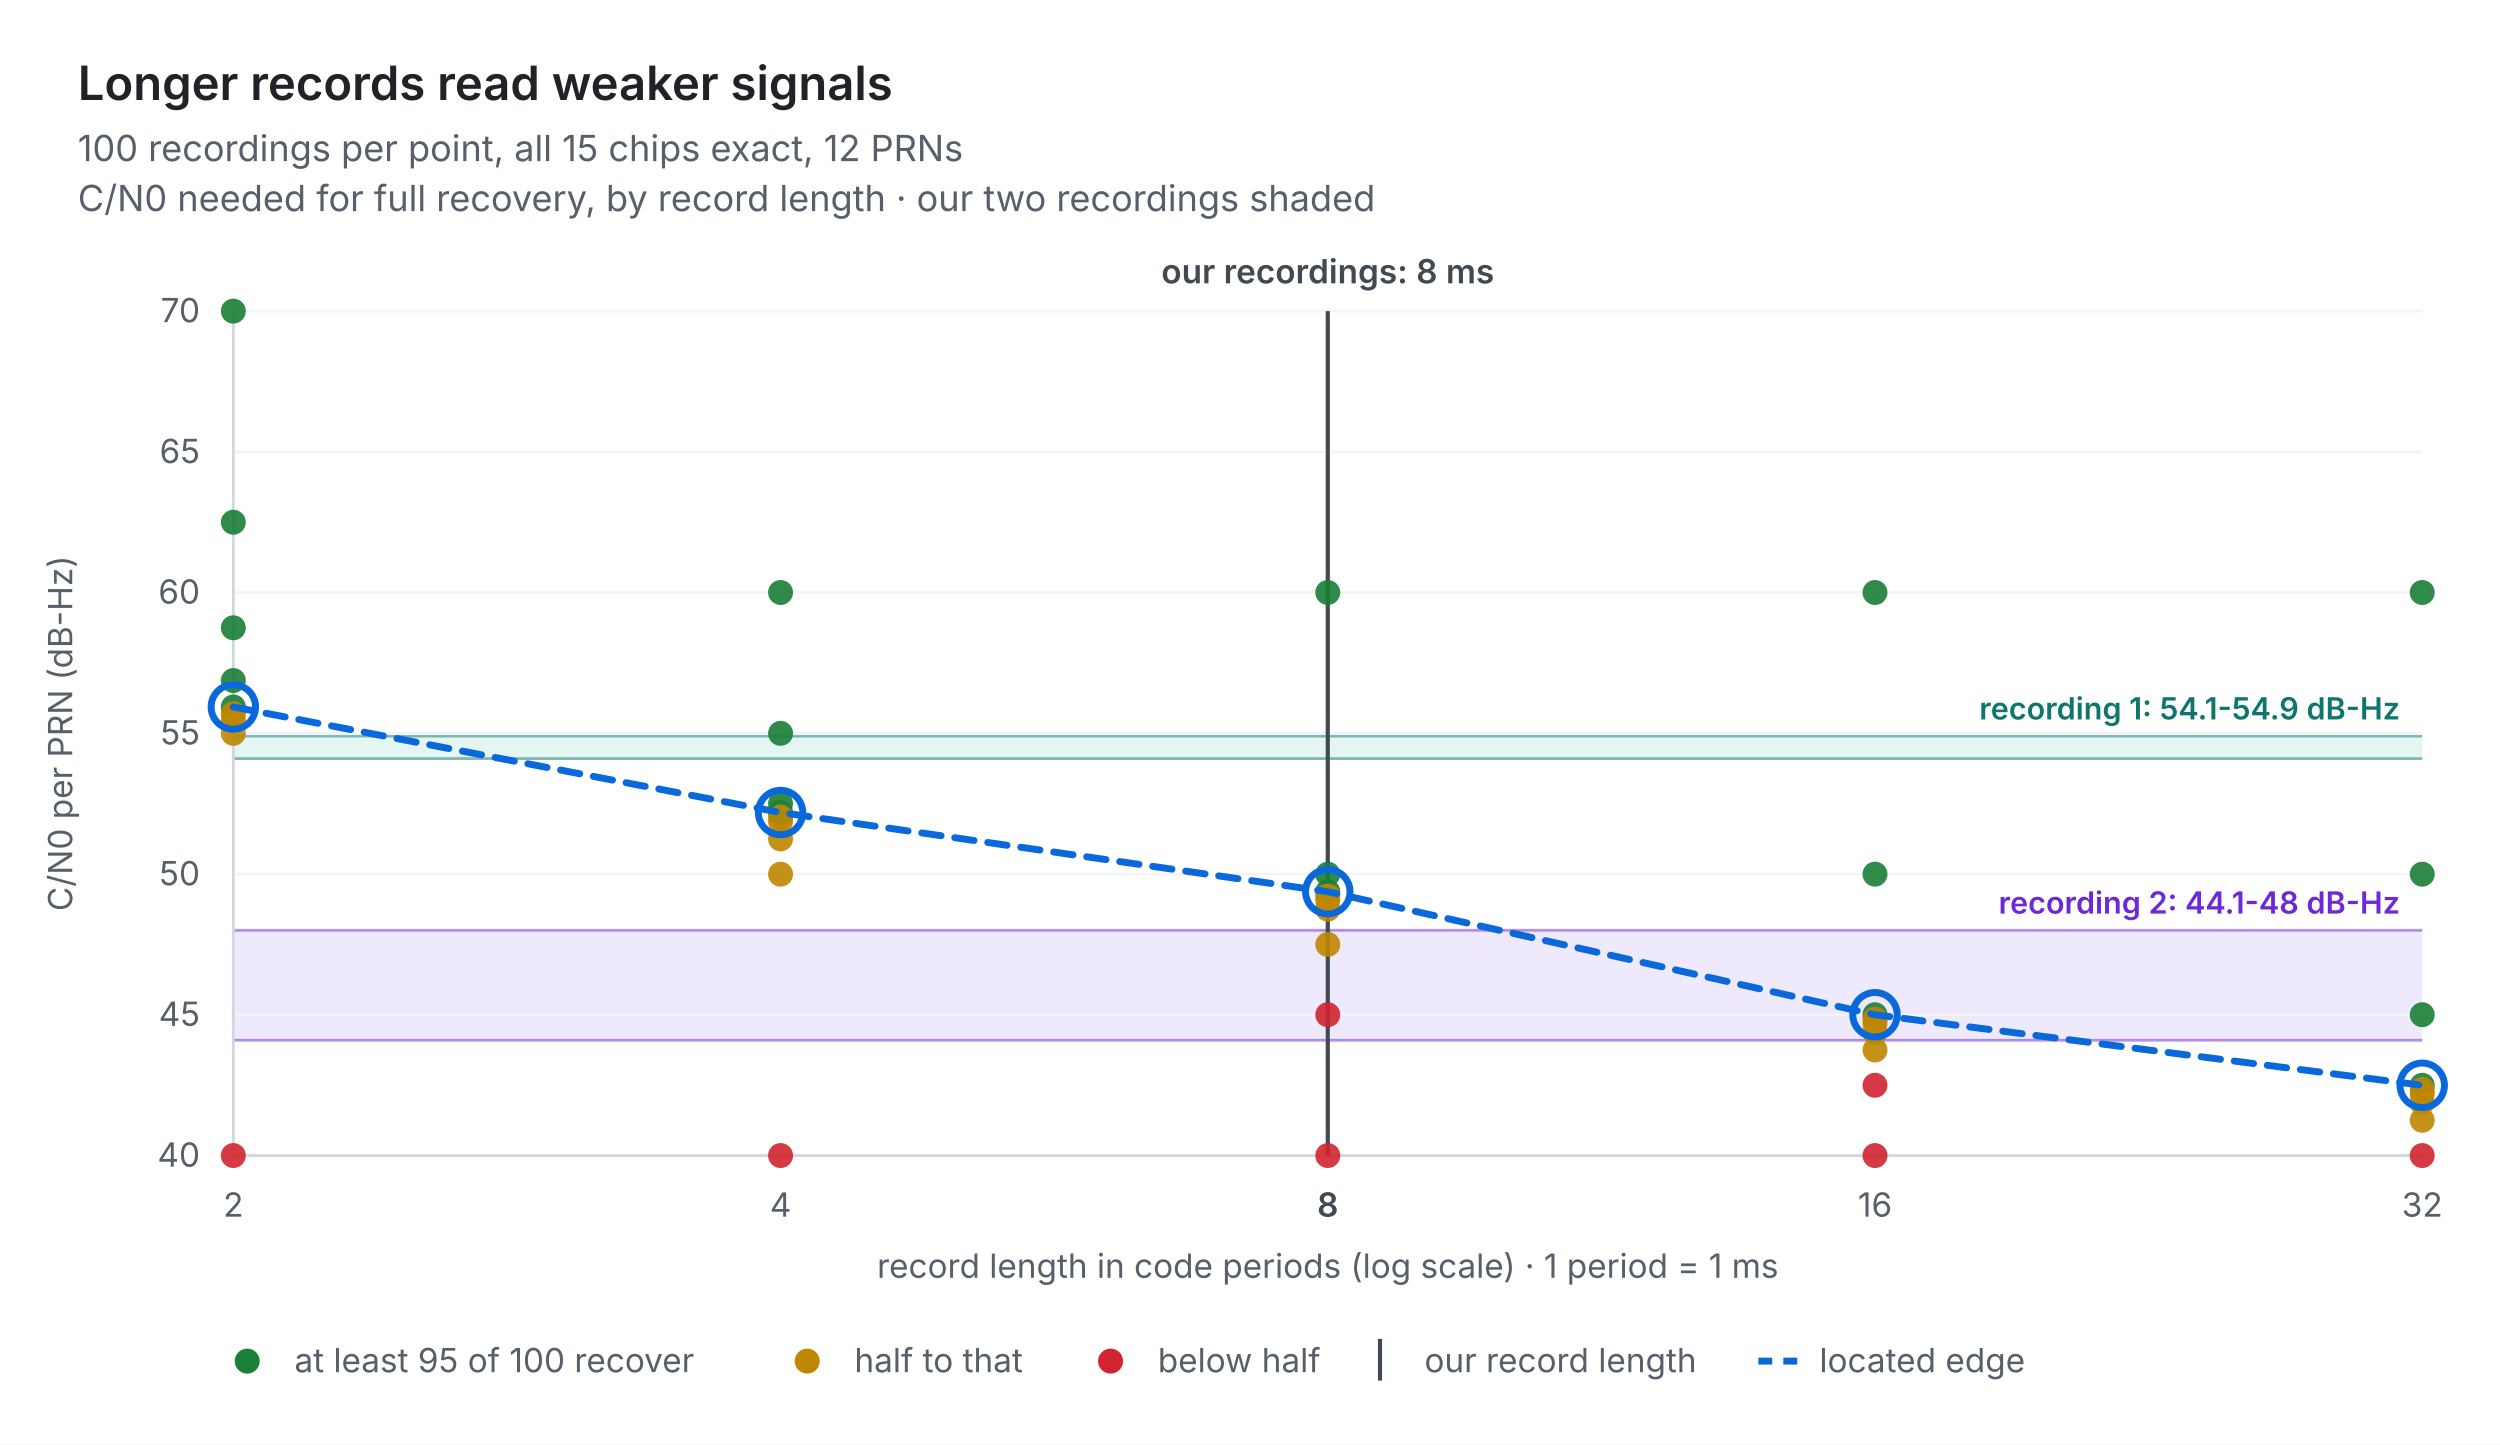
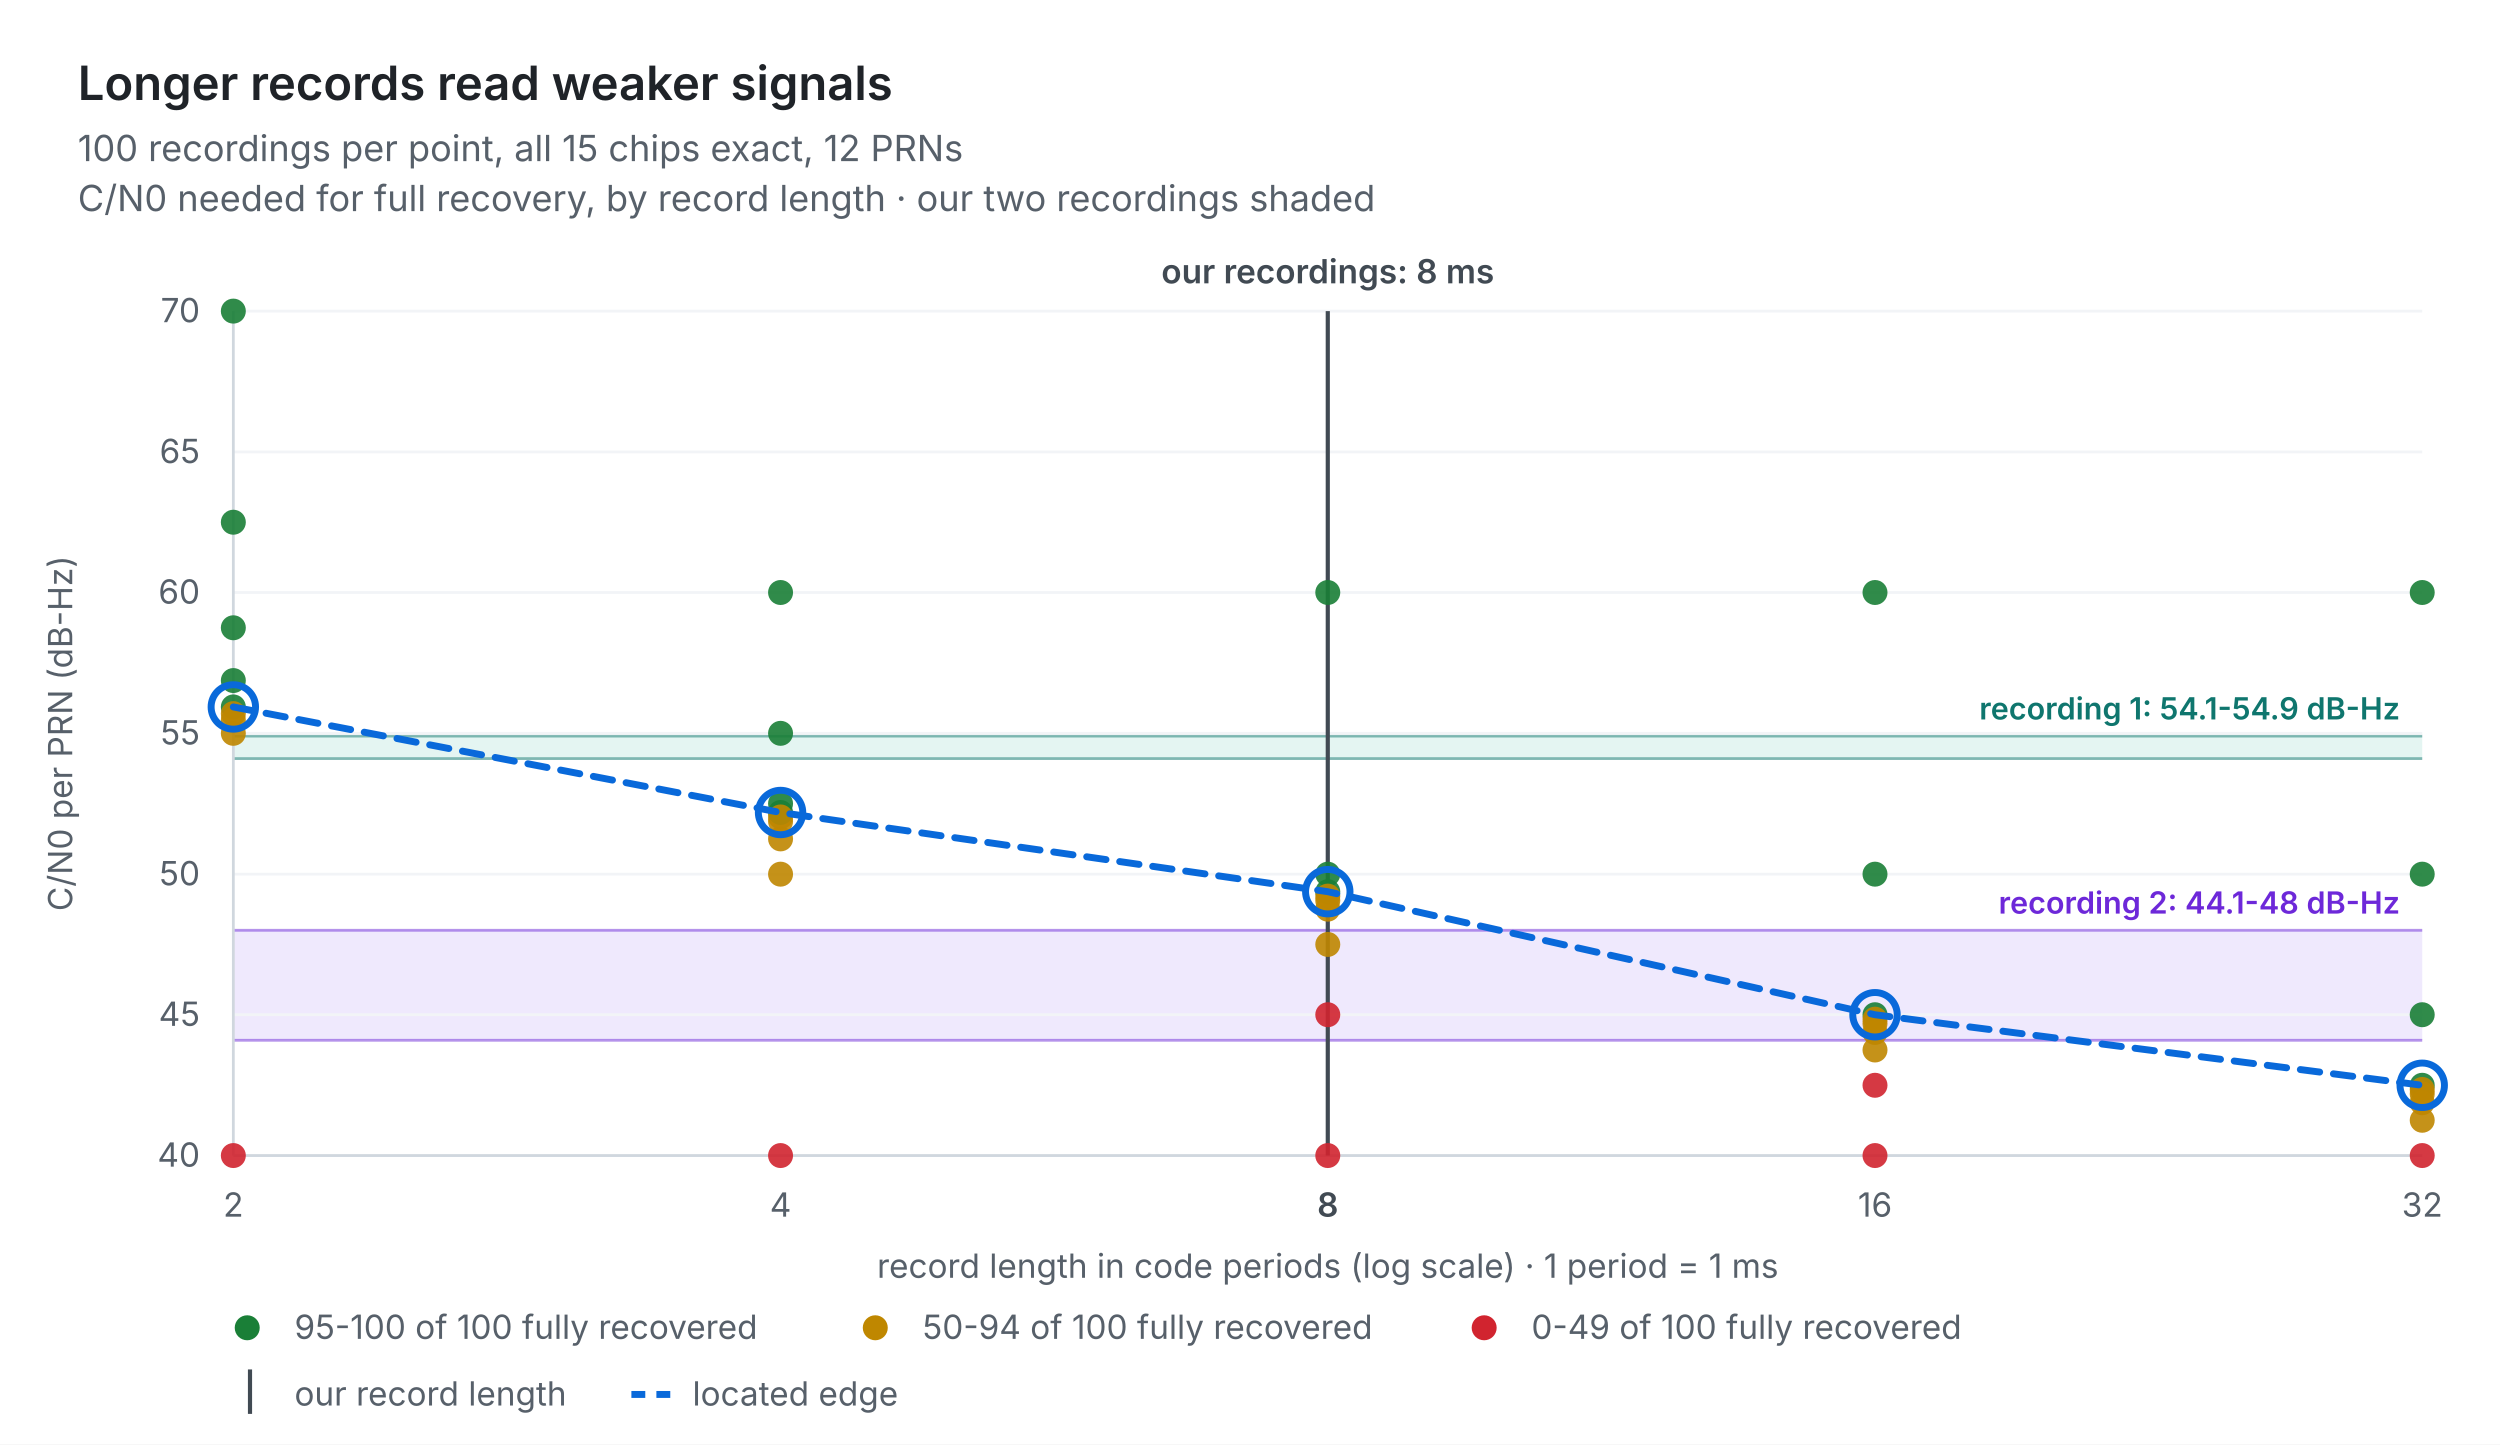
<svg xmlns="http://www.w3.org/2000/svg" width="900" height="520" viewBox="0 0 900 520" font-family="system-ui, -apple-system, Segoe UI, sans-serif">
  <rect width="900" height="520" fill="#ffffff" />
  <text x="28" y="36" font-size="17" font-weight="600" fill="#1f2328">Longer records read weaker signals</text>
  <text x="28" y="58" font-size="13" fill="#57606a">100 recordings per point, all 15 chips exact, 12 PRNs</text>
  <text x="28" y="76" font-size="13" fill="#57606a">C/N0 needed for full recovery, by record length · our two recordings shaded</text>
  <rect x="84" y="265.0" width="788" height="8.1" fill="#e4f5f2" />
  <line x1="84" y1="265.0" x2="872" y2="265.0" stroke="#0f766e" stroke-opacity="0.5" stroke-width="1" />
  <line x1="84" y1="273.1" x2="872" y2="273.1" stroke="#0f766e" stroke-opacity="0.5" stroke-width="1" />
  <text x="864" y="259.0" text-anchor="end" font-size="11" font-weight="600" fill="#0f766e">recording 1: 54.1-54.9 dB-Hz</text>
  <rect x="84" y="334.9" width="788" height="39.5" fill="#efe9fd" />
  <line x1="84" y1="334.9" x2="872" y2="334.9" stroke="#6d28d9" stroke-opacity="0.5" stroke-width="1" />
  <line x1="84" y1="374.5" x2="872" y2="374.5" stroke="#6d28d9" stroke-opacity="0.5" stroke-width="1" />
  <text x="864" y="328.9" text-anchor="end" font-size="11" font-weight="600" fill="#6d28d9">recording 2: 44.1-48 dB-Hz</text>
  <line x1="84" y1="416.0" x2="872" y2="416.0" stroke="#f2f4f7" stroke-width="1" />
  <text x="72" y="420.0" text-anchor="end" font-size="12" fill="#57606a">40</text>
  <line x1="84" y1="365.3" x2="872" y2="365.3" stroke="#f2f4f7" stroke-width="1" />
  <text x="72" y="369.3" text-anchor="end" font-size="12" fill="#57606a">45</text>
  <line x1="84" y1="314.7" x2="872" y2="314.7" stroke="#f2f4f7" stroke-width="1" />
  <text x="72" y="318.7" text-anchor="end" font-size="12" fill="#57606a">50</text>
  <line x1="84" y1="264.0" x2="872" y2="264.0" stroke="#f2f4f7" stroke-width="1" />
  <text x="72" y="268.0" text-anchor="end" font-size="12" fill="#57606a">55</text>
  <line x1="84" y1="213.3" x2="872" y2="213.3" stroke="#f2f4f7" stroke-width="1" />
  <text x="72" y="217.3" text-anchor="end" font-size="12" fill="#57606a">60</text>
  <line x1="84" y1="162.7" x2="872" y2="162.7" stroke="#f2f4f7" stroke-width="1" />
  <text x="72" y="166.7" text-anchor="end" font-size="12" fill="#57606a">65</text>
  <line x1="84" y1="112.0" x2="872" y2="112.0" stroke="#f2f4f7" stroke-width="1" />
  <text x="72" y="116.0" text-anchor="end" font-size="12" fill="#57606a">70</text>
  <text x="84.0" y="438" text-anchor="middle" font-size="12" font-weight="400" fill="#57606a">2</text>
  <text x="281.0" y="438" text-anchor="middle" font-size="12" font-weight="400" fill="#57606a">4</text>
  <text x="478.0" y="438" text-anchor="middle" font-size="12" font-weight="600" fill="#414a53">8</text>
  <text x="675.0" y="438" text-anchor="middle" font-size="12" font-weight="400" fill="#57606a">16</text>
  <text x="872.0" y="438" text-anchor="middle" font-size="12" font-weight="400" fill="#57606a">32</text>
  <line x1="84" y1="416" x2="872" y2="416" stroke="#d0d7de" />
  <line x1="84" y1="112" x2="84" y2="416" stroke="#d0d7de" />
  <text x="478" y="460" text-anchor="middle" font-size="12" fill="#57606a">record length in code periods (log scale) · 1 period = 1 ms</text>
  <text transform="translate(26 264) rotate(-90)" text-anchor="middle" font-size="12" fill="#57606a">C/N0 per PRN (dB-Hz)</text>
  <line x1="478.0" y1="112" x2="478.0" y2="416" stroke="#414a53" stroke-width="1.5" />
  <text x="478.0" y="102" text-anchor="middle" font-size="12" font-weight="600" fill="#414a53">our recordings: 8 ms</text>
  <circle cx="84.0" cy="112.0" r="4.5" fill="#1a7f37" fill-opacity="0.9" />
  <circle cx="84.0" cy="264.0" r="4.5" fill="#bf8700" fill-opacity="0.9" />
  <circle cx="84.0" cy="188.0" r="4.5" fill="#1a7f37" fill-opacity="0.9" />
  <circle cx="84.0" cy="226.0" r="4.5" fill="#1a7f37" fill-opacity="0.9" />
  <circle cx="84.0" cy="245.0" r="4.5" fill="#1a7f37" fill-opacity="0.9" />
  <circle cx="84.0" cy="254.5" r="4.5" fill="#1a7f37" fill-opacity="0.9" />
  <circle cx="84.0" cy="259.2" r="4.5" fill="#bf8700" fill-opacity="0.9" />
  <circle cx="84.0" cy="256.9" r="4.5" fill="#bf8700" fill-opacity="0.9" />
  <circle cx="84.0" cy="416.0" r="4.5" fill="#d1242f" fill-opacity="0.9" />
  <circle cx="84.0" cy="254.5" r="8" fill="none" stroke="#0969da" stroke-width="2.5" />
  <circle cx="281.0" cy="213.3" r="4.5" fill="#1a7f37" fill-opacity="0.9" />
  <circle cx="281.0" cy="314.7" r="4.5" fill="#bf8700" fill-opacity="0.9" />
  <circle cx="281.0" cy="264.0" r="4.5" fill="#1a7f37" fill-opacity="0.9" />
  <circle cx="281.0" cy="289.3" r="4.5" fill="#1a7f37" fill-opacity="0.9" />
  <circle cx="281.0" cy="302.0" r="4.5" fill="#bf8700" fill-opacity="0.9" />
  <circle cx="281.0" cy="295.7" r="4.5" fill="#bf8700" fill-opacity="0.9" />
  <circle cx="281.0" cy="292.5" r="4.5" fill="#1a7f37" fill-opacity="0.9" />
  <circle cx="281.0" cy="294.1" r="4.5" fill="#bf8700" fill-opacity="0.9" />
  <circle cx="281.0" cy="416.0" r="4.5" fill="#d1242f" fill-opacity="0.9" />
  <circle cx="281.0" cy="292.5" r="8" fill="none" stroke="#0969da" stroke-width="2.5" />
  <circle cx="478.0" cy="213.3" r="4.5" fill="#1a7f37" fill-opacity="0.9" />
  <circle cx="478.0" cy="314.7" r="4.5" fill="#1a7f37" fill-opacity="0.9" />
  <circle cx="478.0" cy="365.3" r="4.5" fill="#d1242f" fill-opacity="0.9" />
  <circle cx="478.0" cy="340.0" r="4.5" fill="#bf8700" fill-opacity="0.9" />
  <circle cx="478.0" cy="327.3" r="4.5" fill="#bf8700" fill-opacity="0.9" />
  <circle cx="478.0" cy="321.0" r="4.5" fill="#1a7f37" fill-opacity="0.9" />
  <circle cx="478.0" cy="324.2" r="4.5" fill="#bf8700" fill-opacity="0.9" />
  <circle cx="478.0" cy="322.6" r="4.5" fill="#bf8700" fill-opacity="0.9" />
  <circle cx="478.0" cy="416.0" r="4.5" fill="#d1242f" fill-opacity="0.9" />
  <circle cx="478.0" cy="321.0" r="8" fill="none" stroke="#0969da" stroke-width="2.5" />
  <circle cx="675.0" cy="213.3" r="4.5" fill="#1a7f37" fill-opacity="0.9" />
  <circle cx="675.0" cy="314.7" r="4.5" fill="#1a7f37" fill-opacity="0.9" />
  <circle cx="675.0" cy="365.3" r="4.5" fill="#1a7f37" fill-opacity="0.9" />
  <circle cx="675.0" cy="390.7" r="4.5" fill="#d1242f" fill-opacity="0.9" />
  <circle cx="675.0" cy="378.0" r="4.5" fill="#bf8700" fill-opacity="0.9" />
  <circle cx="675.0" cy="371.7" r="4.5" fill="#bf8700" fill-opacity="0.9" />
  <circle cx="675.0" cy="368.5" r="4.5" fill="#bf8700" fill-opacity="0.9" />
  <circle cx="675.0" cy="366.9" r="4.5" fill="#bf8700" fill-opacity="0.9" />
  <circle cx="675.0" cy="416.0" r="4.5" fill="#d1242f" fill-opacity="0.9" />
  <circle cx="675.0" cy="365.3" r="8" fill="none" stroke="#0969da" stroke-width="2.5" />
  <circle cx="872.0" cy="213.3" r="4.5" fill="#1a7f37" fill-opacity="0.9" />
  <circle cx="872.0" cy="314.7" r="4.5" fill="#1a7f37" fill-opacity="0.9" />
  <circle cx="872.0" cy="365.3" r="4.5" fill="#1a7f37" fill-opacity="0.9" />
  <circle cx="872.0" cy="390.7" r="4.5" fill="#1a7f37" fill-opacity="0.9" />
  <circle cx="872.0" cy="403.3" r="4.5" fill="#bf8700" fill-opacity="0.9" />
  <circle cx="872.0" cy="397.0" r="4.5" fill="#bf8700" fill-opacity="0.9" />
  <circle cx="872.0" cy="393.8" r="4.5" fill="#bf8700" fill-opacity="0.9" />
  <circle cx="872.0" cy="392.2" r="4.5" fill="#bf8700" fill-opacity="0.9" />
  <circle cx="872.0" cy="416.0" r="4.5" fill="#d1242f" fill-opacity="0.9" />
  <circle cx="872.0" cy="390.7" r="8" fill="none" stroke="#0969da" stroke-width="2.5" />
  <polyline points="84.0,254.5 281.0,292.5 478.0,321.0 675.0,365.3 872.0,390.7" fill="none" stroke="#0969da" stroke-width="2.5" stroke-dasharray="7 5" stroke-linecap="round" />
-   <circle cx="89" cy="490" r="4.5" fill="#1a7f37" />
-   <text x="106" y="494" font-size="12" fill="#57606a">at least 95 of 100 recover</text>
-   <circle cx="290.6" cy="490" r="4.5" fill="#bf8700" />
-   <text x="307.6" y="494" font-size="12" fill="#57606a">half to that</text>
-   <circle cx="399.8" cy="490" r="4.5" fill="#d1242f" />
-   <text x="416.8" y="494" font-size="12" fill="#57606a">below half</text>
-   <line x1="496.8" y1="482" x2="496.8" y2="497" stroke="#414a53" stroke-width="1.5" />
-   <text x="512.8" y="494" font-size="12" fill="#57606a">our record length</text>
-   <line x1="633.0" y1="490" x2="647.0" y2="490" stroke="#0969da" stroke-width="2.5" stroke-dasharray="5 4" />
-   <text x="655.0" y="494" font-size="12" fill="#57606a">located edge</text>
+   <circle cx="89" cy="478" r="4.5" fill="#1a7f37" />
+   <text x="106" y="482" font-size="12" fill="#57606a">95-100 of 100 fully recovered</text>
+   <circle cx="315.1" cy="478" r="4.5" fill="#bf8700" />
+   <text x="332.1" y="482" font-size="12" fill="#57606a">50-94 of 100 fully recovered</text>
+   <circle cx="534.3" cy="478" r="4.5" fill="#d1242f" />
+   <text x="551.3" y="482" font-size="12" fill="#57606a">0-49 of 100 fully recovered</text>
+   <line x1="90" y1="493" x2="90" y2="509" stroke="#414a53" stroke-width="1.5" />
+   <text x="106" y="506" font-size="12" fill="#57606a">our record length</text>
+   <line x1="227.3" y1="502" x2="241.3" y2="502" stroke="#0969da" stroke-width="2.5" stroke-dasharray="5 4" />
+   <text x="249.3" y="506" font-size="12" fill="#57606a">located edge</text>
</svg>
